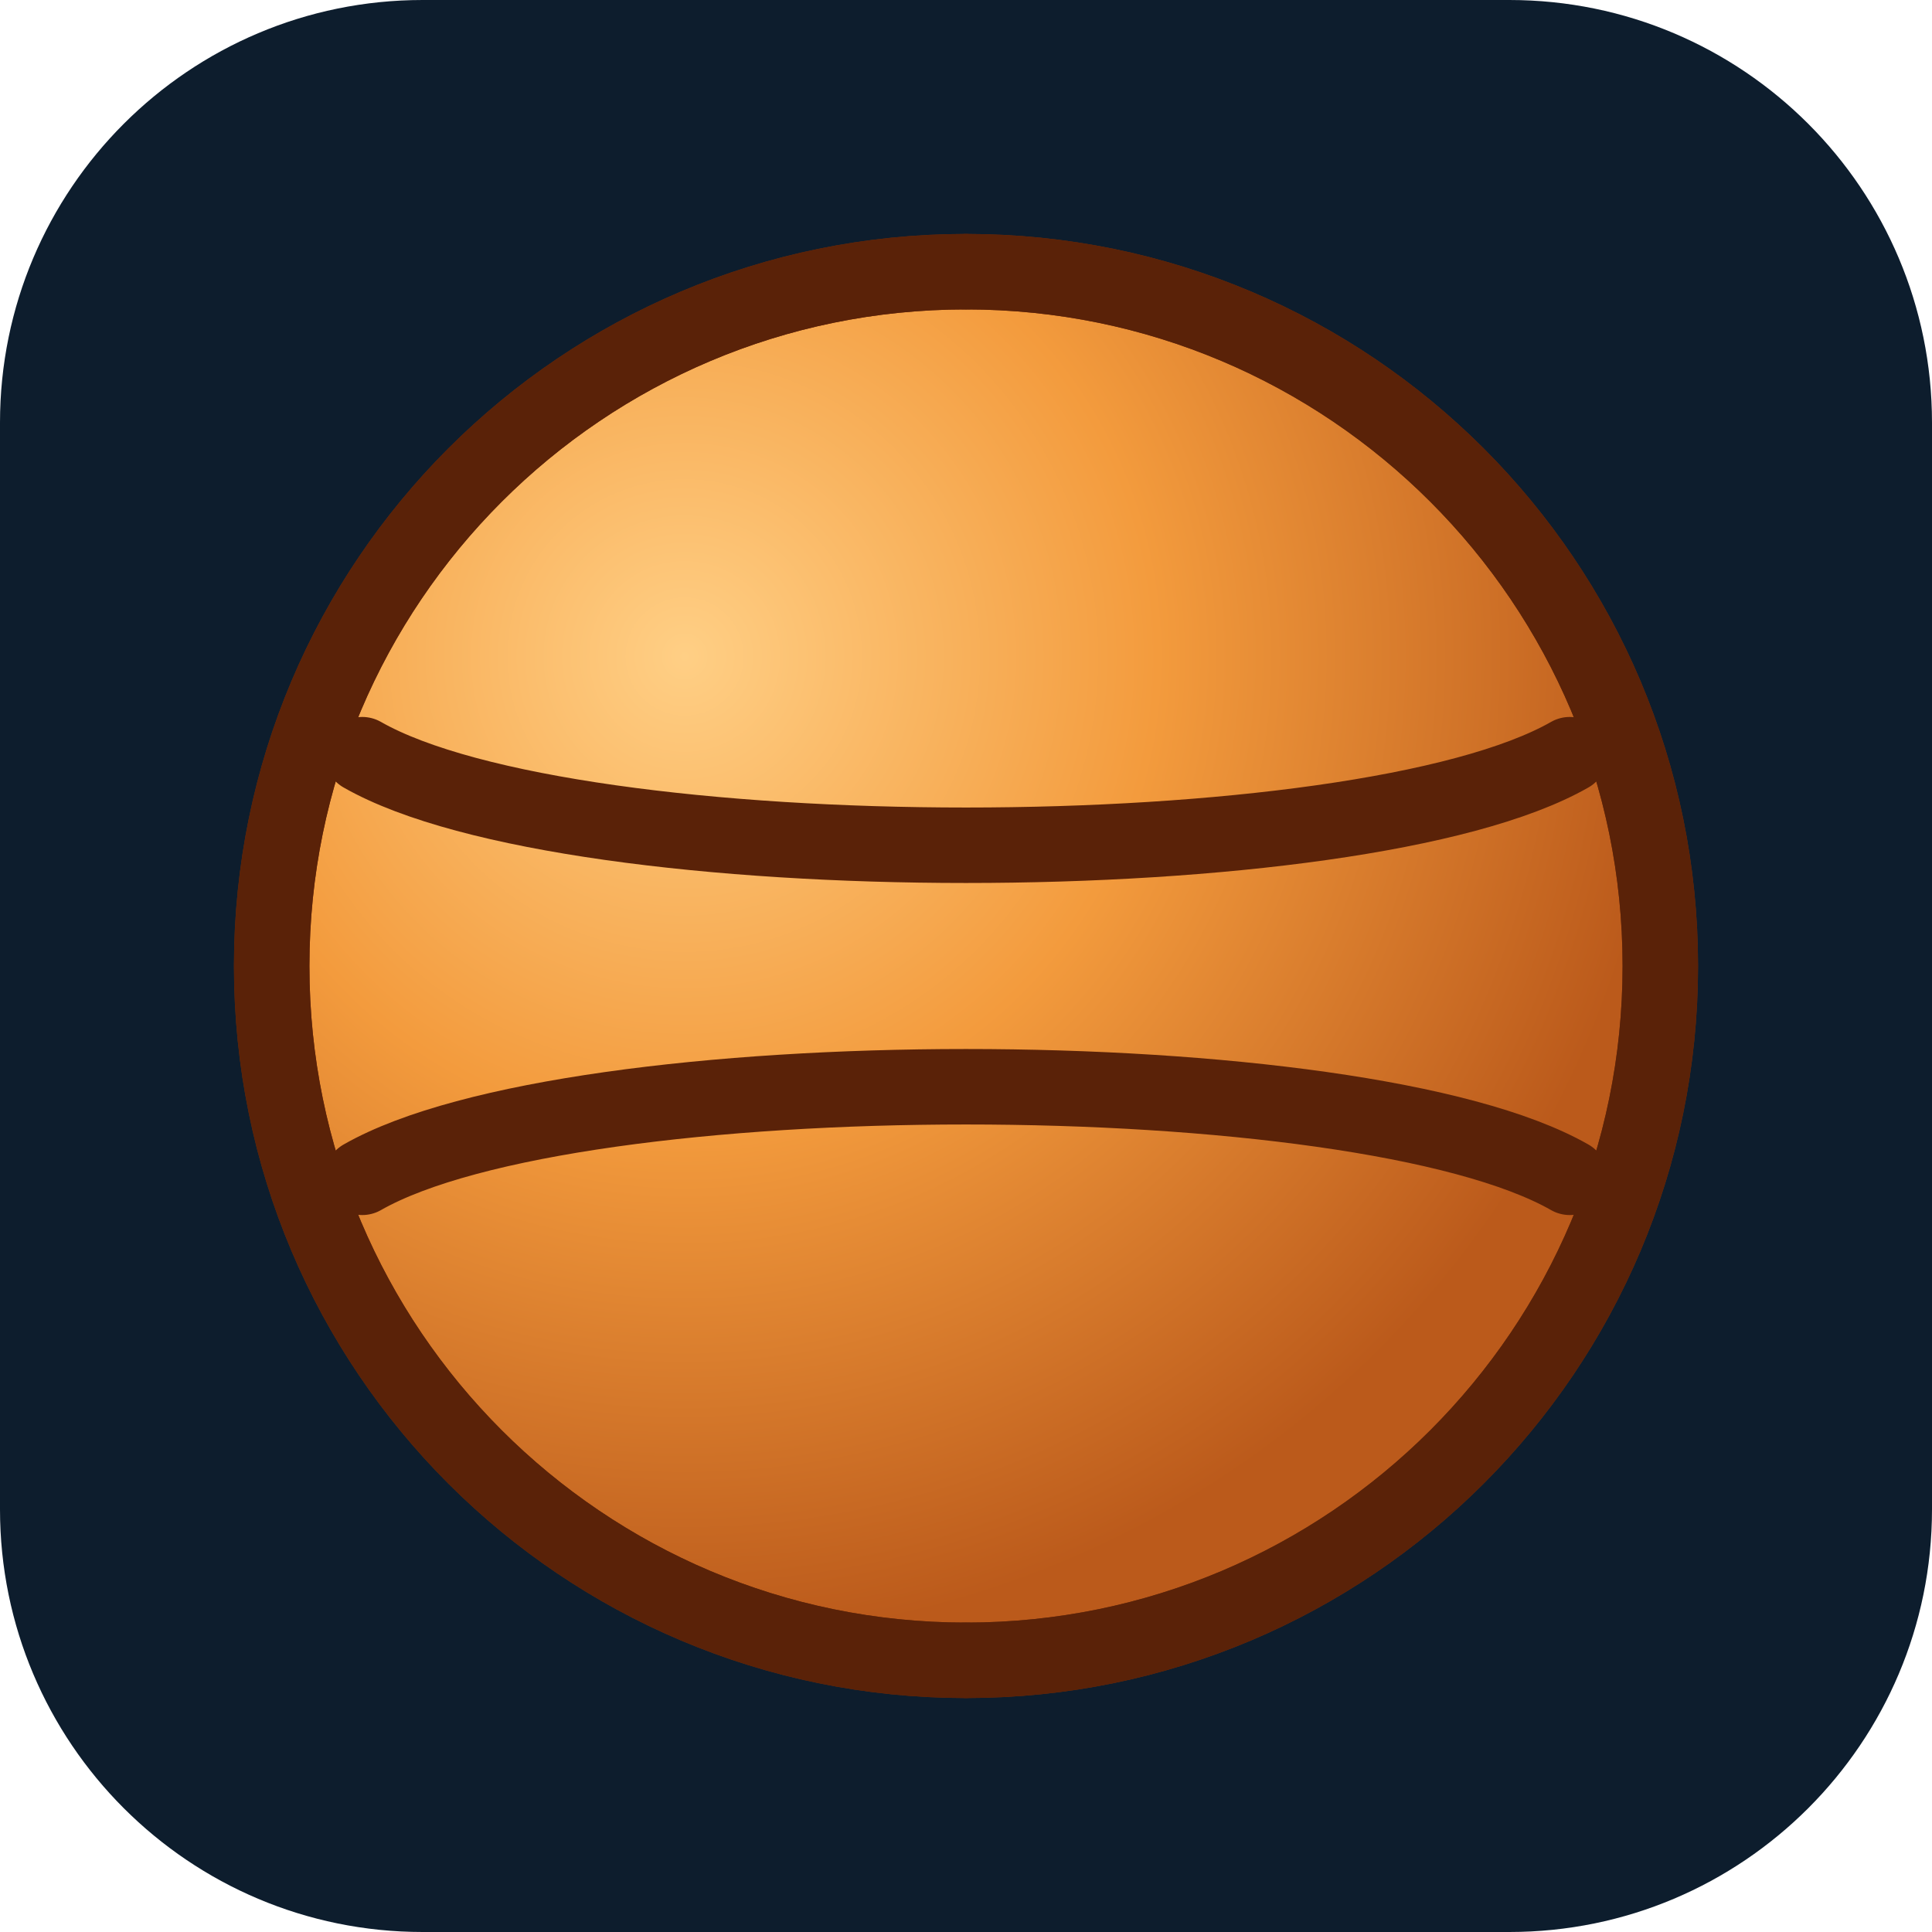
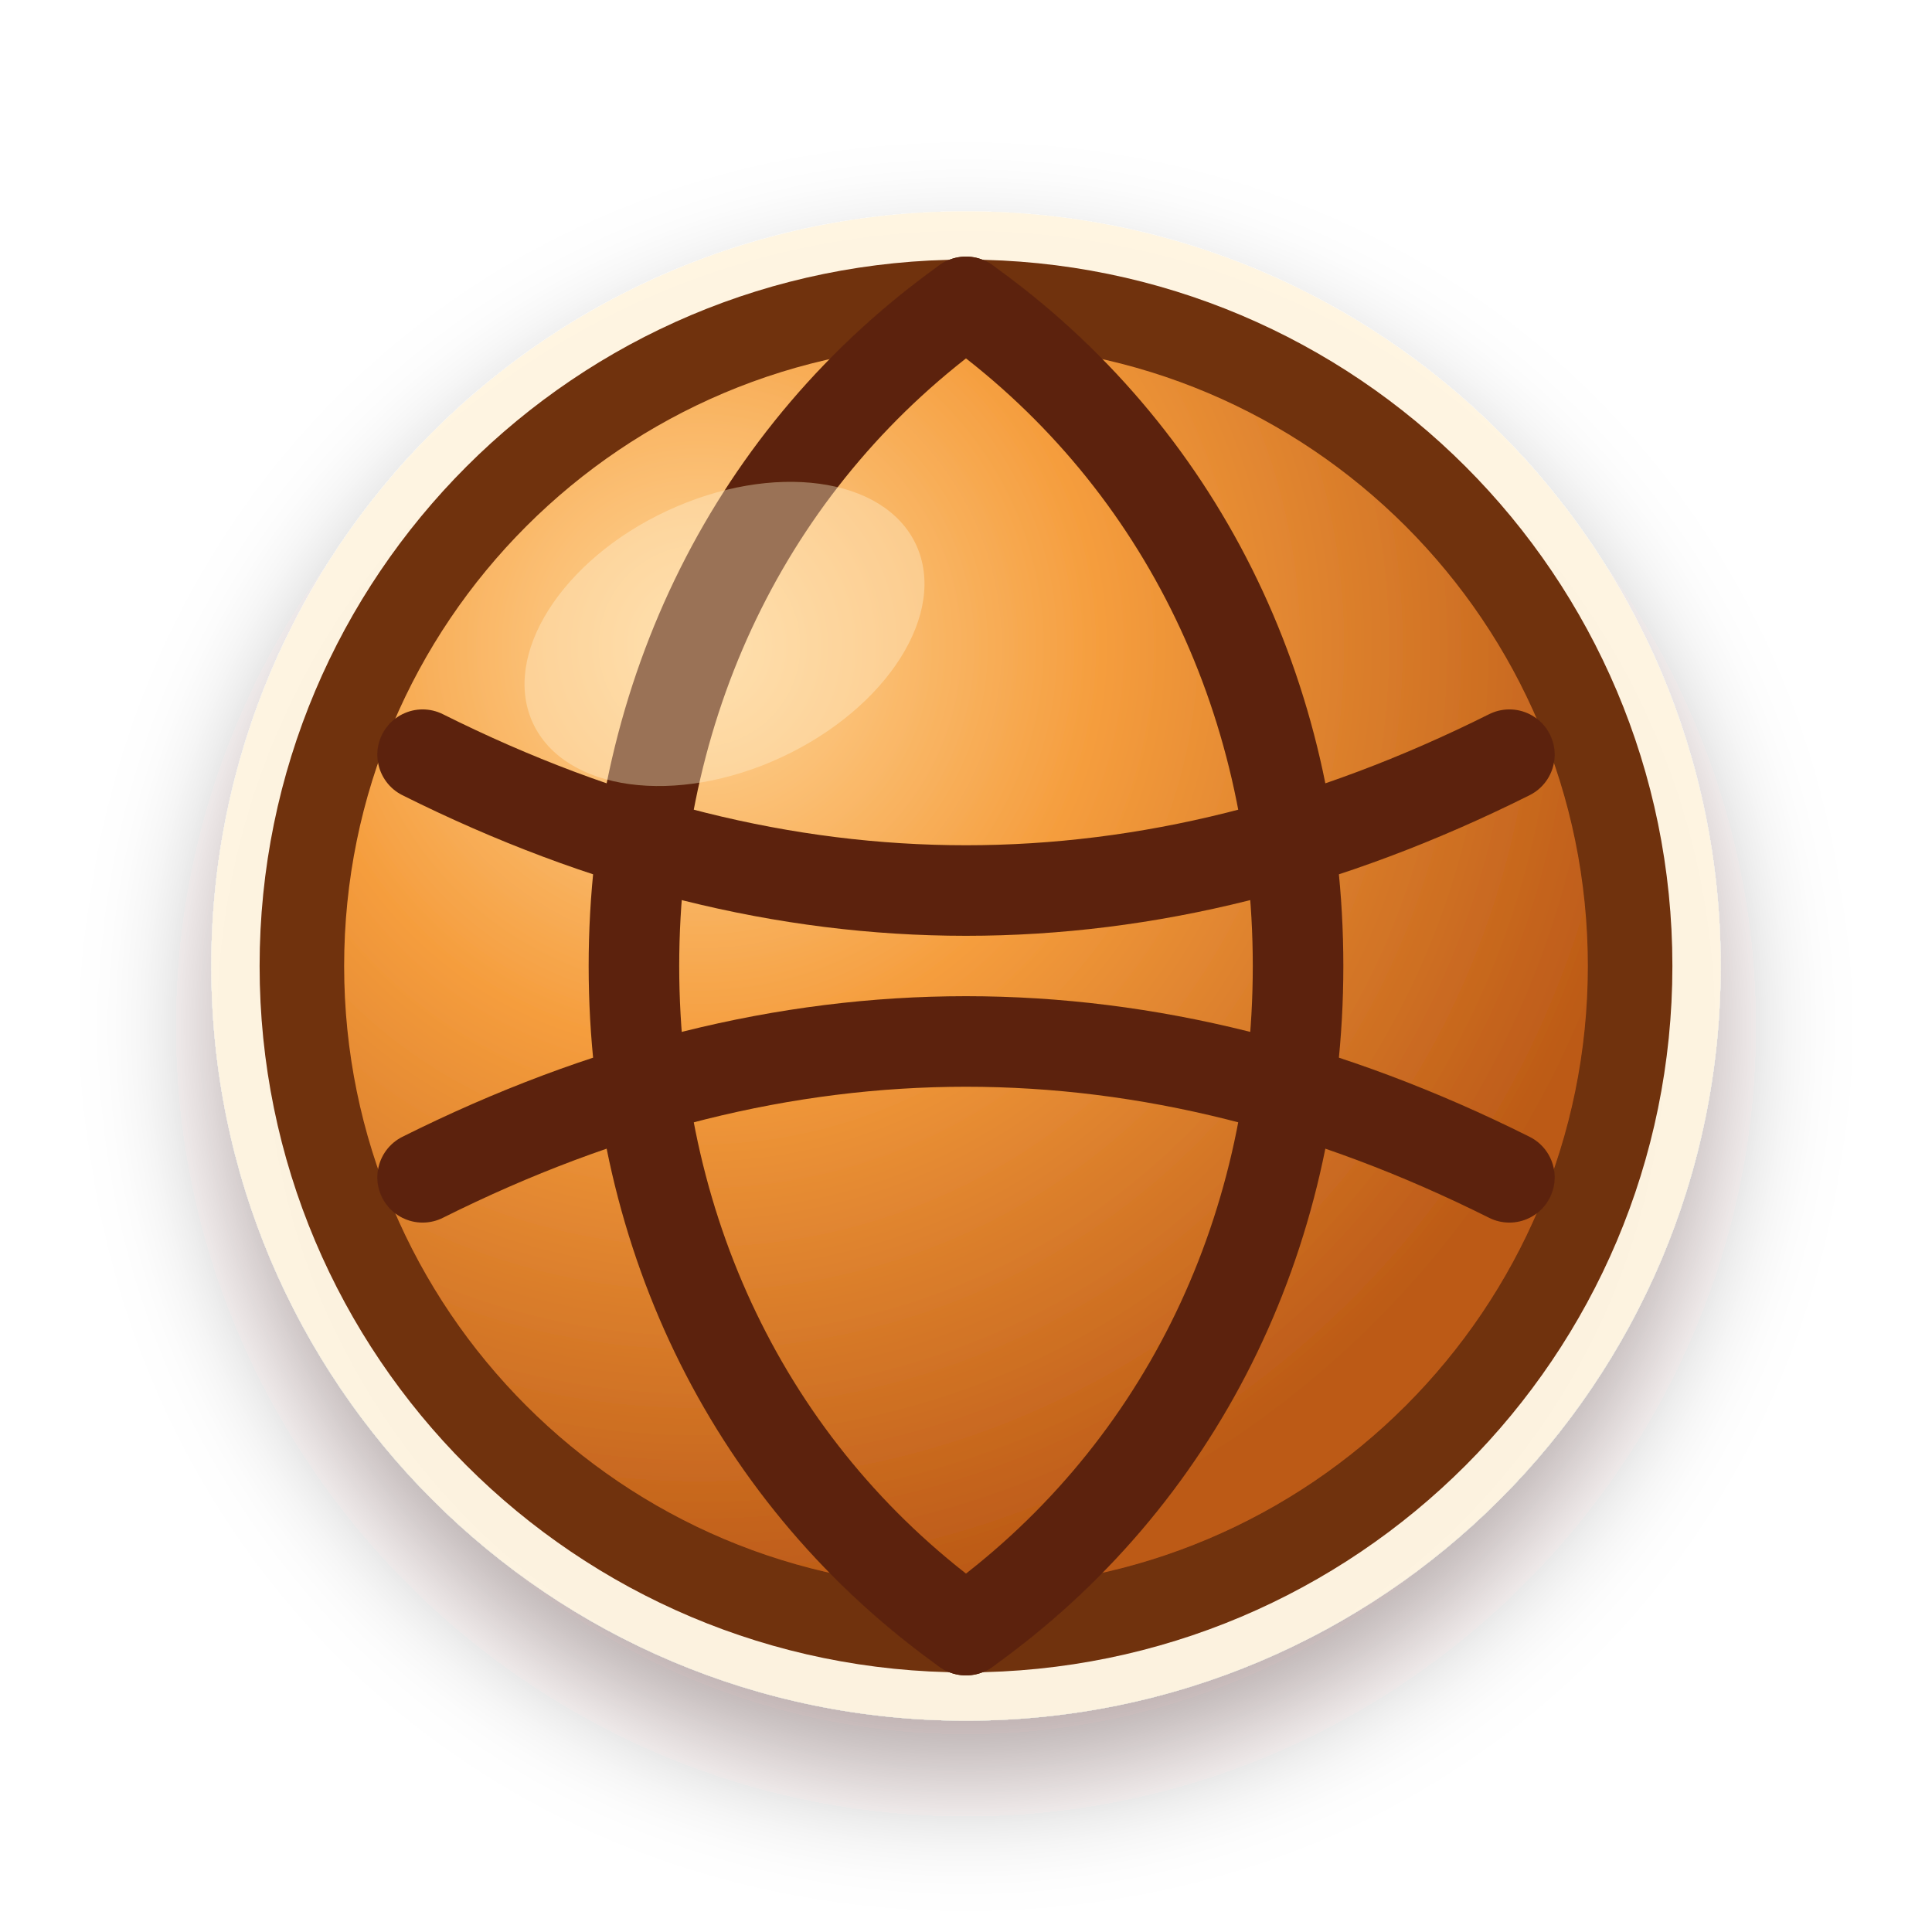
<svg xmlns="http://www.w3.org/2000/svg" viewBox="0 0 64 64">
  <defs>
-     <radialGradient id="ball" cx="30%" cy="28%" r="70%">
-       <stop offset="0%" stop-color="#ffcf85" />
-       <stop offset="48%" stop-color="#f39b3d" />
-       <stop offset="100%" stop-color="#bb5a1b" />
+     <radialGradient id="ballFill" cx="30%" cy="26%" r="72%">
+       <stop offset="0%" stop-color="#ffd79a" />
+       <stop offset="42%" stop-color="#f59d3d" />
+       <stop offset="100%" stop-color="#bc5a17" />
    </radialGradient>
+     <filter id="shadow" x="-20%" y="-20%" width="140%" height="140%">
+       <feDropShadow dx="0" dy="2" stdDeviation="2" flood-color="#2b1205" flood-opacity="0.35" />
+     </filter>
  </defs>
-   <rect width="64" height="64" rx="14" fill="#0d1d2d" />
-   <circle cx="32" cy="32" r="23" fill="url(#ball)" stroke="#6f2d0c" stroke-width="2.5" />
-   <path d="M32 9a23 23 0 0 1 0 46" fill="none" stroke="#5a2208" stroke-width="2.5" stroke-linecap="round" />
-   <path d="M32 9a23 23 0 0 0 0 46" fill="none" stroke="#5a2208" stroke-width="2.5" stroke-linecap="round" />
-   <path d="M12 25c7 4 33 4 40 0" fill="none" stroke="#5a2208" stroke-width="2.5" stroke-linecap="round" />
-   <path d="M12 39c7-4 33-4 40 0" fill="none" stroke="#5a2208" stroke-width="2.5" stroke-linecap="round" />
+   <g filter="url(#shadow)">
+     <circle cx="32" cy="32" r="25" fill="#fff4df" opacity="0.92" />
+     <circle cx="32" cy="32" r="22" fill="url(#ballFill)" stroke="#6f300d" stroke-width="2.8" />
+     <path d="M32 10c7 5 11 13 11 22s-4 17-11 22" fill="none" stroke="#5c2409" stroke-width="3" stroke-linecap="round" />
+     <path d="M32 10c-7 5-11 13-11 22s4 17 11 22" fill="none" stroke="#5c2409" stroke-width="3" stroke-linecap="round" />
+     <path d="M14 25c6 3 12 4.5 18 4.5S44 28 50 25" fill="none" stroke="#5c2409" stroke-width="3" stroke-linecap="round" />
+     <path d="M14 39c6-3 12-4.5 18-4.5S44 36 50 39" fill="none" stroke="#5c2409" stroke-width="3" stroke-linecap="round" />
+     <ellipse cx="24" cy="21" rx="7" ry="4.5" fill="#fff2d4" opacity="0.38" transform="rotate(-25 24 21)" />
+   </g>
</svg>
